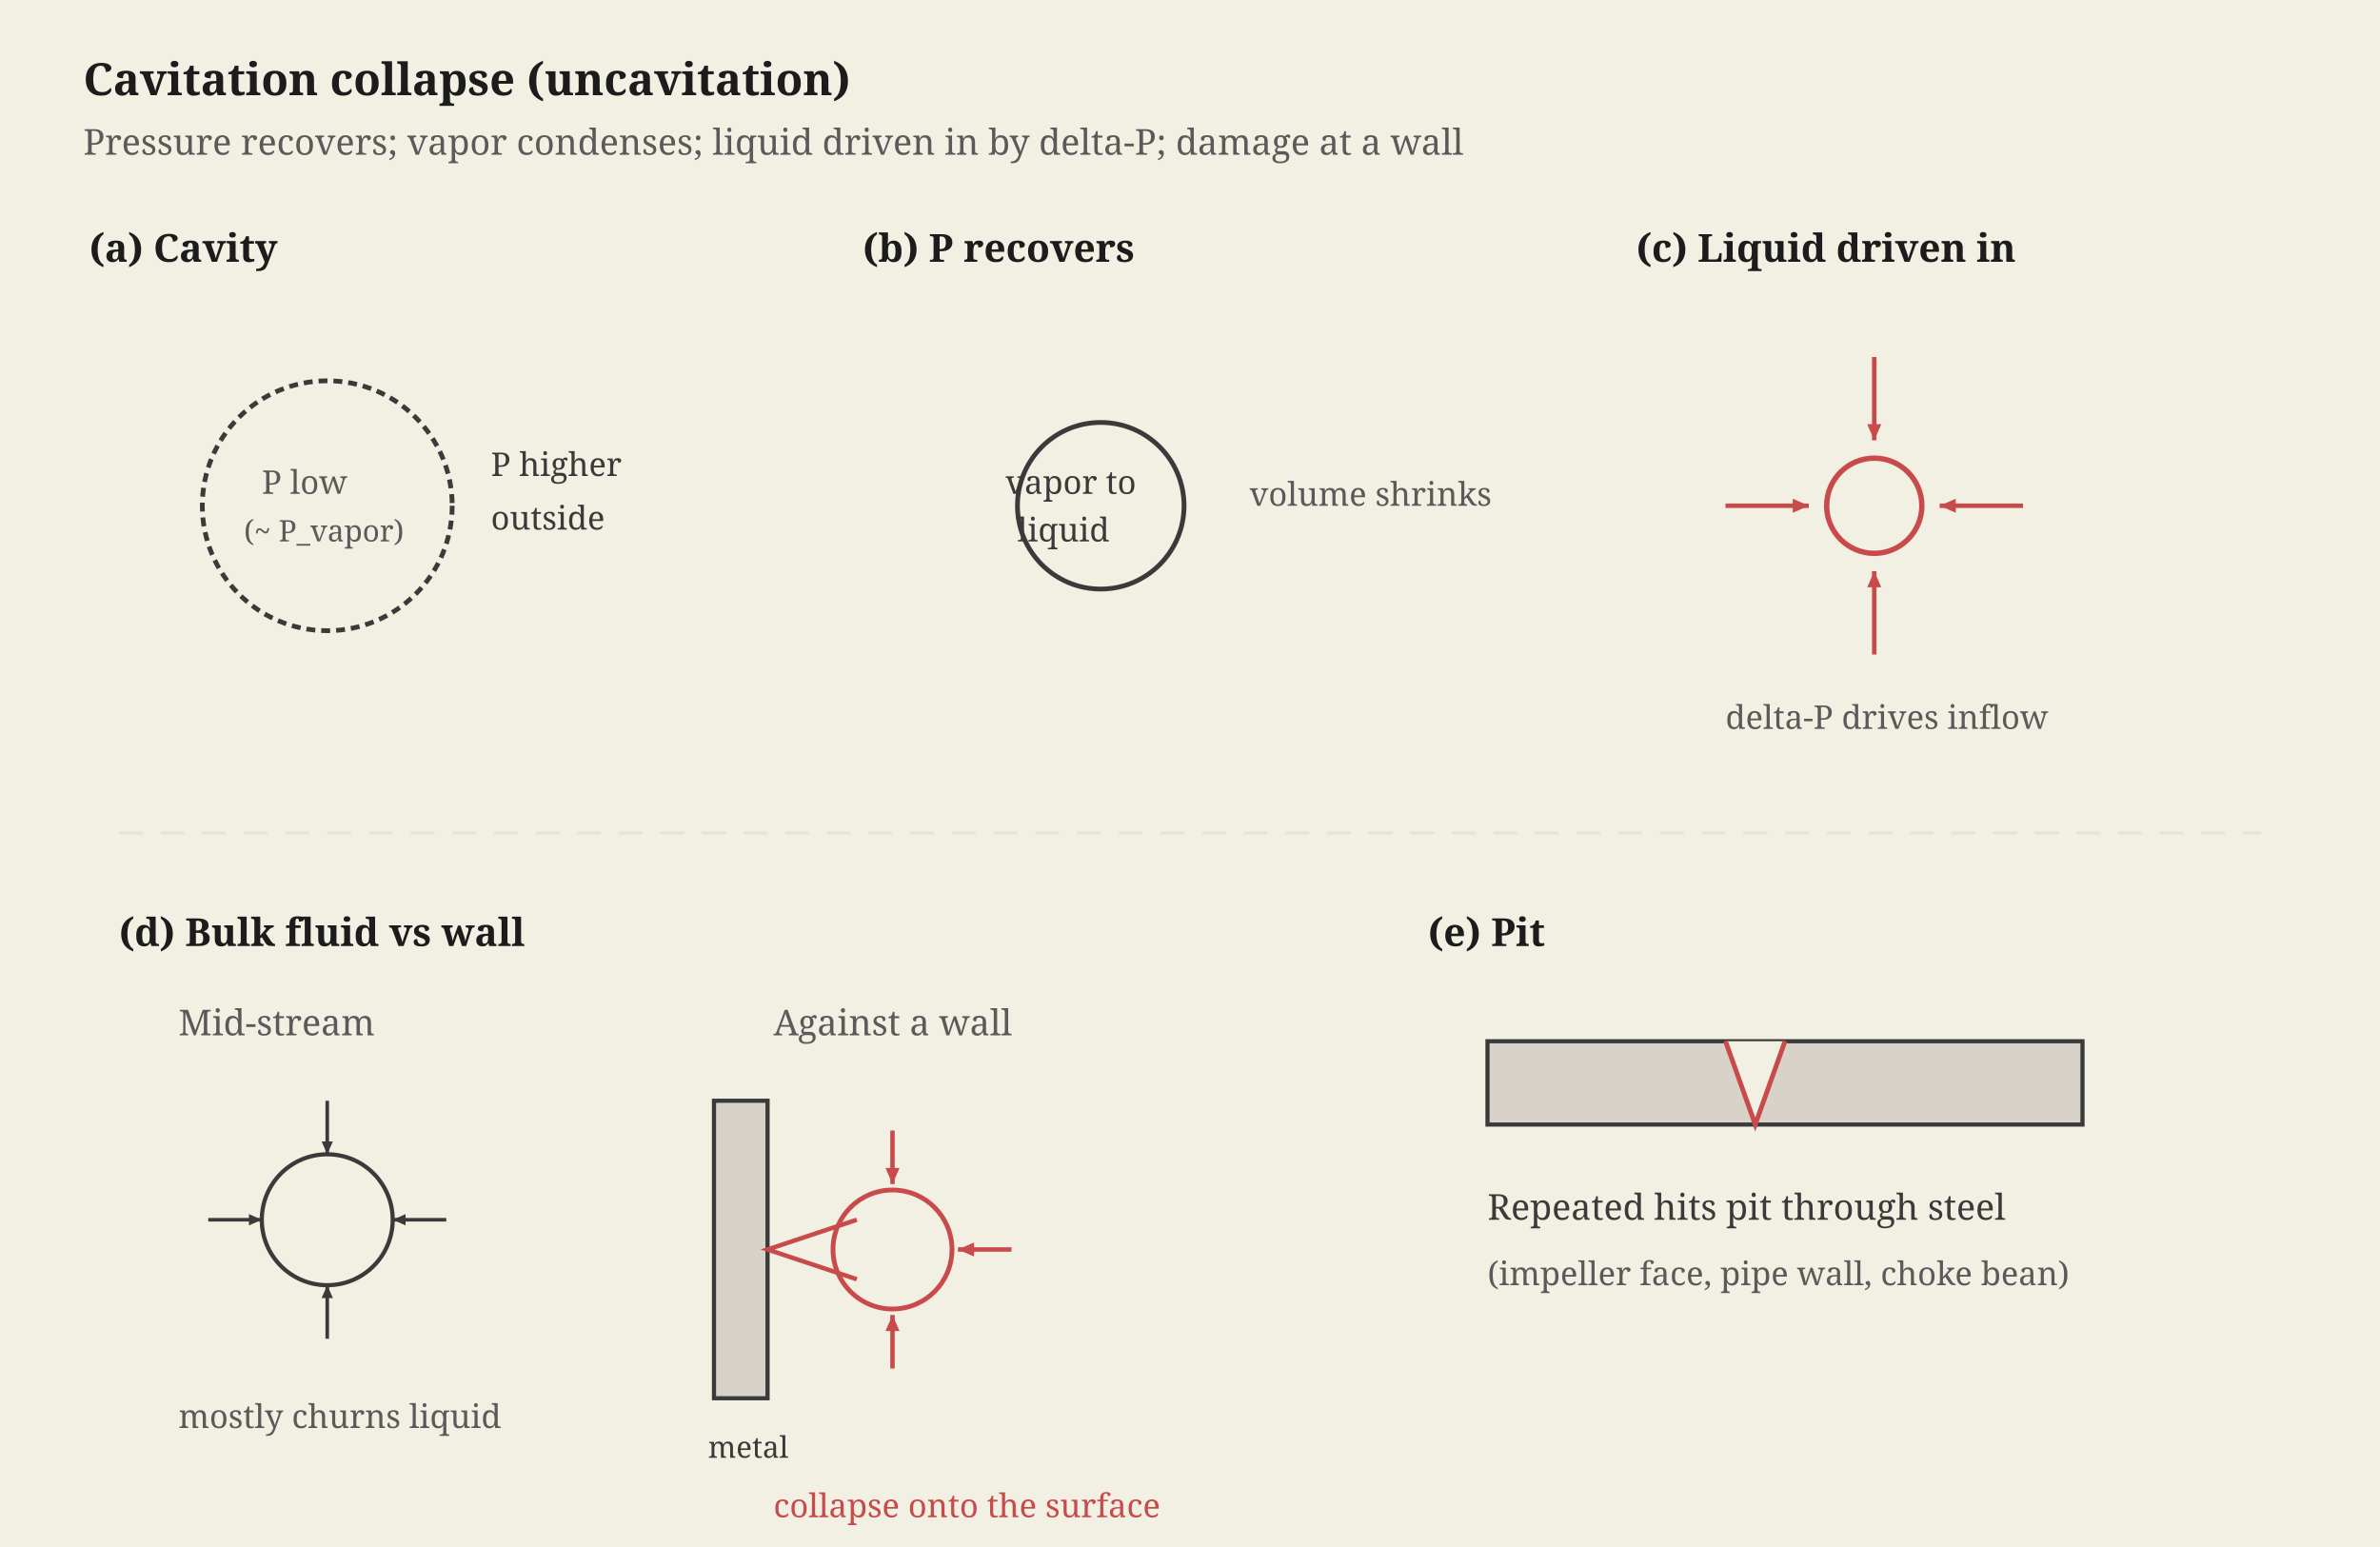
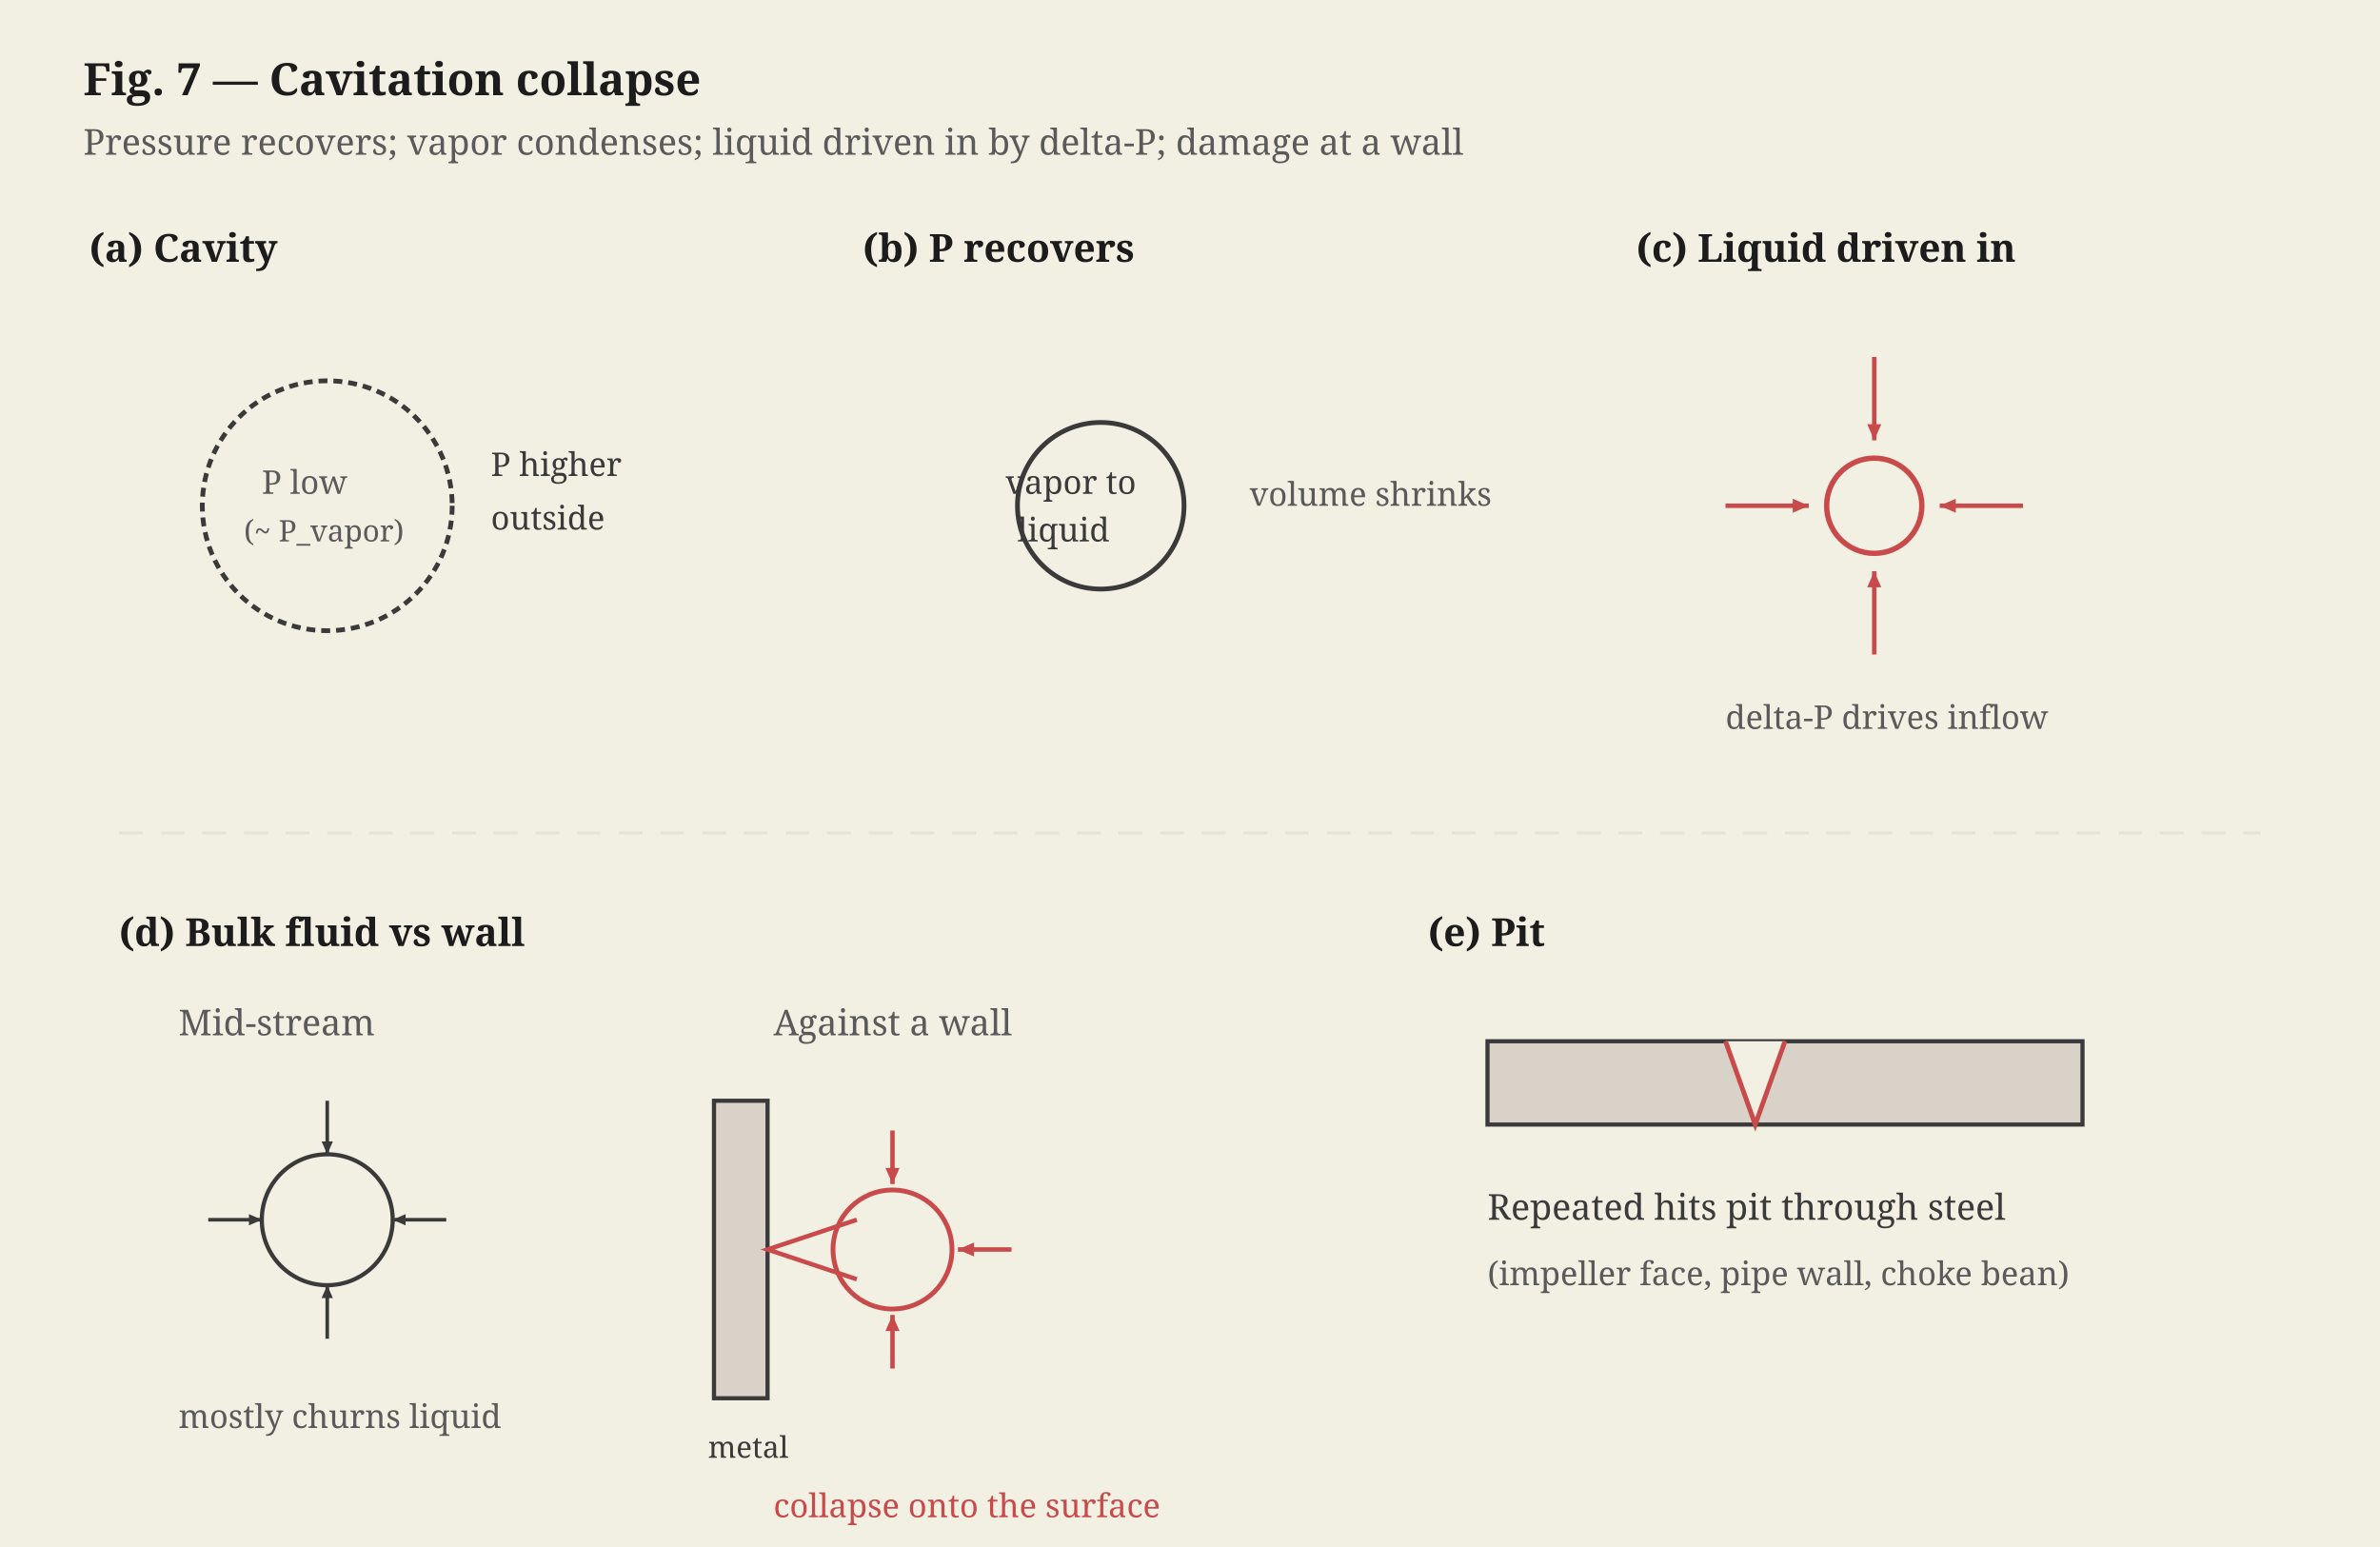
<svg xmlns="http://www.w3.org/2000/svg" viewBox="0 0 800 520" width="100%" height="100%">
  <defs>
    <marker id="arr" viewBox="0 0 10 10" refX="8" refY="5" markerWidth="4.5" markerHeight="4.5" orient="auto-start-reverse">
      <path d="M 0 1.5 L 8 5 L 0 8.5 z" fill="#3a3a3a" />
    </marker>
    <marker id="arr-red" viewBox="0 0 10 10" refX="8" refY="5" markerWidth="4.5" markerHeight="4.5" orient="auto-start-reverse">
      <path d="M 0 1.5 L 8 5 L 0 8.5 z" fill="#c94a4a" />
    </marker>
  </defs>
  <rect width="100%" height="100%" fill="#f2efe3" />
-   <text x="28" y="32" font-family="Georgia, serif" font-size="15" font-weight="bold" fill="#1c1c1c">Cavitation collapse (uncavitation)</text>
+   <text x="28" y="32" font-family="Georgia, serif" font-size="15" font-weight="bold" fill="#1c1c1c">Fig. 7 — Cavitation collapse</text>
  <text x="28" y="52" font-family="Georgia, serif" font-size="12" fill="#5a5a5a">Pressure recovers; vapor condenses; liquid driven in by delta-P; damage at a wall</text>
  <g transform="translate(20, 70)">
    <text x="10" y="18" font-family="Georgia, serif" font-size="13" font-weight="bold" fill="#1c1c1c">(a) Cavity</text>
    <circle cx="90" cy="100" r="42" fill="#f2efe3" stroke="#3a3a3a" stroke-width="1.6" stroke-dasharray="3,2" />
    <text x="68" y="96" font-family="Georgia, serif" font-size="11" fill="#5a5a5a">P low</text>
    <text x="62" y="112" font-family="Georgia, serif" font-size="10" fill="#5a5a5a">(~ P_vapor)</text>
    <text x="145" y="90" font-family="Georgia, serif" font-size="11" fill="#3a3a3a">P higher</text>
    <text x="145" y="108" font-family="Georgia, serif" font-size="11" fill="#3a3a3a">outside</text>
  </g>
  <g transform="translate(280, 70)">
    <text x="10" y="18" font-family="Georgia, serif" font-size="13" font-weight="bold" fill="#1c1c1c">(b) P recovers</text>
    <circle cx="90" cy="100" r="28" fill="#f2efe3" stroke="#3a3a3a" stroke-width="1.6" />
    <text x="58" y="96" font-family="Georgia, serif" font-size="11" fill="#3a3a3a">vapor to</text>
    <text x="62" y="112" font-family="Georgia, serif" font-size="11" fill="#3a3a3a">liquid</text>
    <text x="140" y="100" font-family="Georgia, serif" font-size="11" fill="#5a5a5a">volume shrinks</text>
  </g>
  <g transform="translate(540, 70)">
    <text x="10" y="18" font-family="Georgia, serif" font-size="13" font-weight="bold" fill="#1c1c1c">(c) Liquid driven in</text>
    <circle cx="90" cy="100" r="16" fill="#f2efe3" stroke="#c94a4a" stroke-width="1.8" />
    <line x1="40" y1="100" x2="68" y2="100" stroke="#c94a4a" stroke-width="1.5" marker-end="url(#arr-red)" />
    <line x1="140" y1="100" x2="112" y2="100" stroke="#c94a4a" stroke-width="1.5" marker-end="url(#arr-red)" />
    <line x1="90" y1="50" x2="90" y2="78" stroke="#c94a4a" stroke-width="1.5" marker-end="url(#arr-red)" />
    <line x1="90" y1="150" x2="90" y2="122" stroke="#c94a4a" stroke-width="1.5" marker-end="url(#arr-red)" />
    <text x="40" y="175" font-family="Georgia, serif" font-size="11" fill="#5a5a5a">delta-P drives inflow</text>
  </g>
  <line x1="40" y1="280" x2="760" y2="280" stroke="#e8e2d8" stroke-width="1" stroke-dasharray="8,6" />
  <g transform="translate(40, 300)">
    <text x="0" y="18" font-family="Georgia, serif" font-size="13" font-weight="bold" fill="#1c1c1c">(d) Bulk fluid vs wall</text>
    <text x="20" y="48" font-family="Georgia, serif" font-size="12" fill="#5a5a5a">Mid-stream</text>
    <circle cx="70" cy="110" r="22" fill="#f2efe3" stroke="#3a3a3a" stroke-width="1.4" />
    <line x1="30" y1="110" x2="48" y2="110" stroke="#3a3a3a" stroke-width="1.2" marker-end="url(#arr)" />
    <line x1="110" y1="110" x2="92" y2="110" stroke="#3a3a3a" stroke-width="1.2" marker-end="url(#arr)" />
    <line x1="70" y1="70" x2="70" y2="88" stroke="#3a3a3a" stroke-width="1.2" marker-end="url(#arr)" />
    <line x1="70" y1="150" x2="70" y2="132" stroke="#3a3a3a" stroke-width="1.2" marker-end="url(#arr)" />
    <text x="20" y="180" font-family="Georgia, serif" font-size="11" fill="#5a5a5a">mostly churns liquid</text>
    <text x="220" y="48" font-family="Georgia, serif" font-size="12" fill="#5a5a5a">Against a wall</text>
    <rect x="200" y="70" width="18" height="100" fill="#d8d2c8" stroke="#3a3a3a" stroke-width="1.4" />
    <text x="198" y="190" font-family="Georgia, serif" font-size="10" fill="#3a3a3a">metal</text>
    <circle cx="260" cy="120" r="20" fill="#f2efe3" stroke="#c94a4a" stroke-width="1.6" />
    <line x1="300" y1="120" x2="282" y2="120" stroke="#c94a4a" stroke-width="1.5" marker-end="url(#arr-red)" />
    <line x1="260" y1="80" x2="260" y2="98" stroke="#c94a4a" stroke-width="1.5" marker-end="url(#arr-red)" />
    <line x1="260" y1="160" x2="260" y2="142" stroke="#c94a4a" stroke-width="1.5" marker-end="url(#arr-red)" />
    <path d="M 248 110 L 218 120 L 248 130" fill="none" stroke="#c94a4a" stroke-width="1.5" />
    <text x="220" y="210" font-family="Georgia, serif" font-size="11" fill="#c94a4a">collapse onto the surface</text>
  </g>
  <g transform="translate(480, 300)">
    <text x="0" y="18" font-family="Georgia, serif" font-size="13" font-weight="bold" fill="#1c1c1c">(e) Pit</text>
    <rect x="20" y="50" width="200" height="28" fill="#d8d2c8" stroke="#3a3a3a" stroke-width="1.4" />
    <path d="M 100 50 L 110 78 L 120 50" fill="#f2efe3" stroke="#c94a4a" stroke-width="1.6" />
    <text x="20" y="110" font-family="Georgia, serif" font-size="12" fill="#3a3a3a">Repeated hits pit through steel</text>
    <text x="20" y="132" font-family="Georgia, serif" font-size="11" fill="#5a5a5a">(impeller face, pipe wall, choke bean)</text>
  </g>
</svg>
